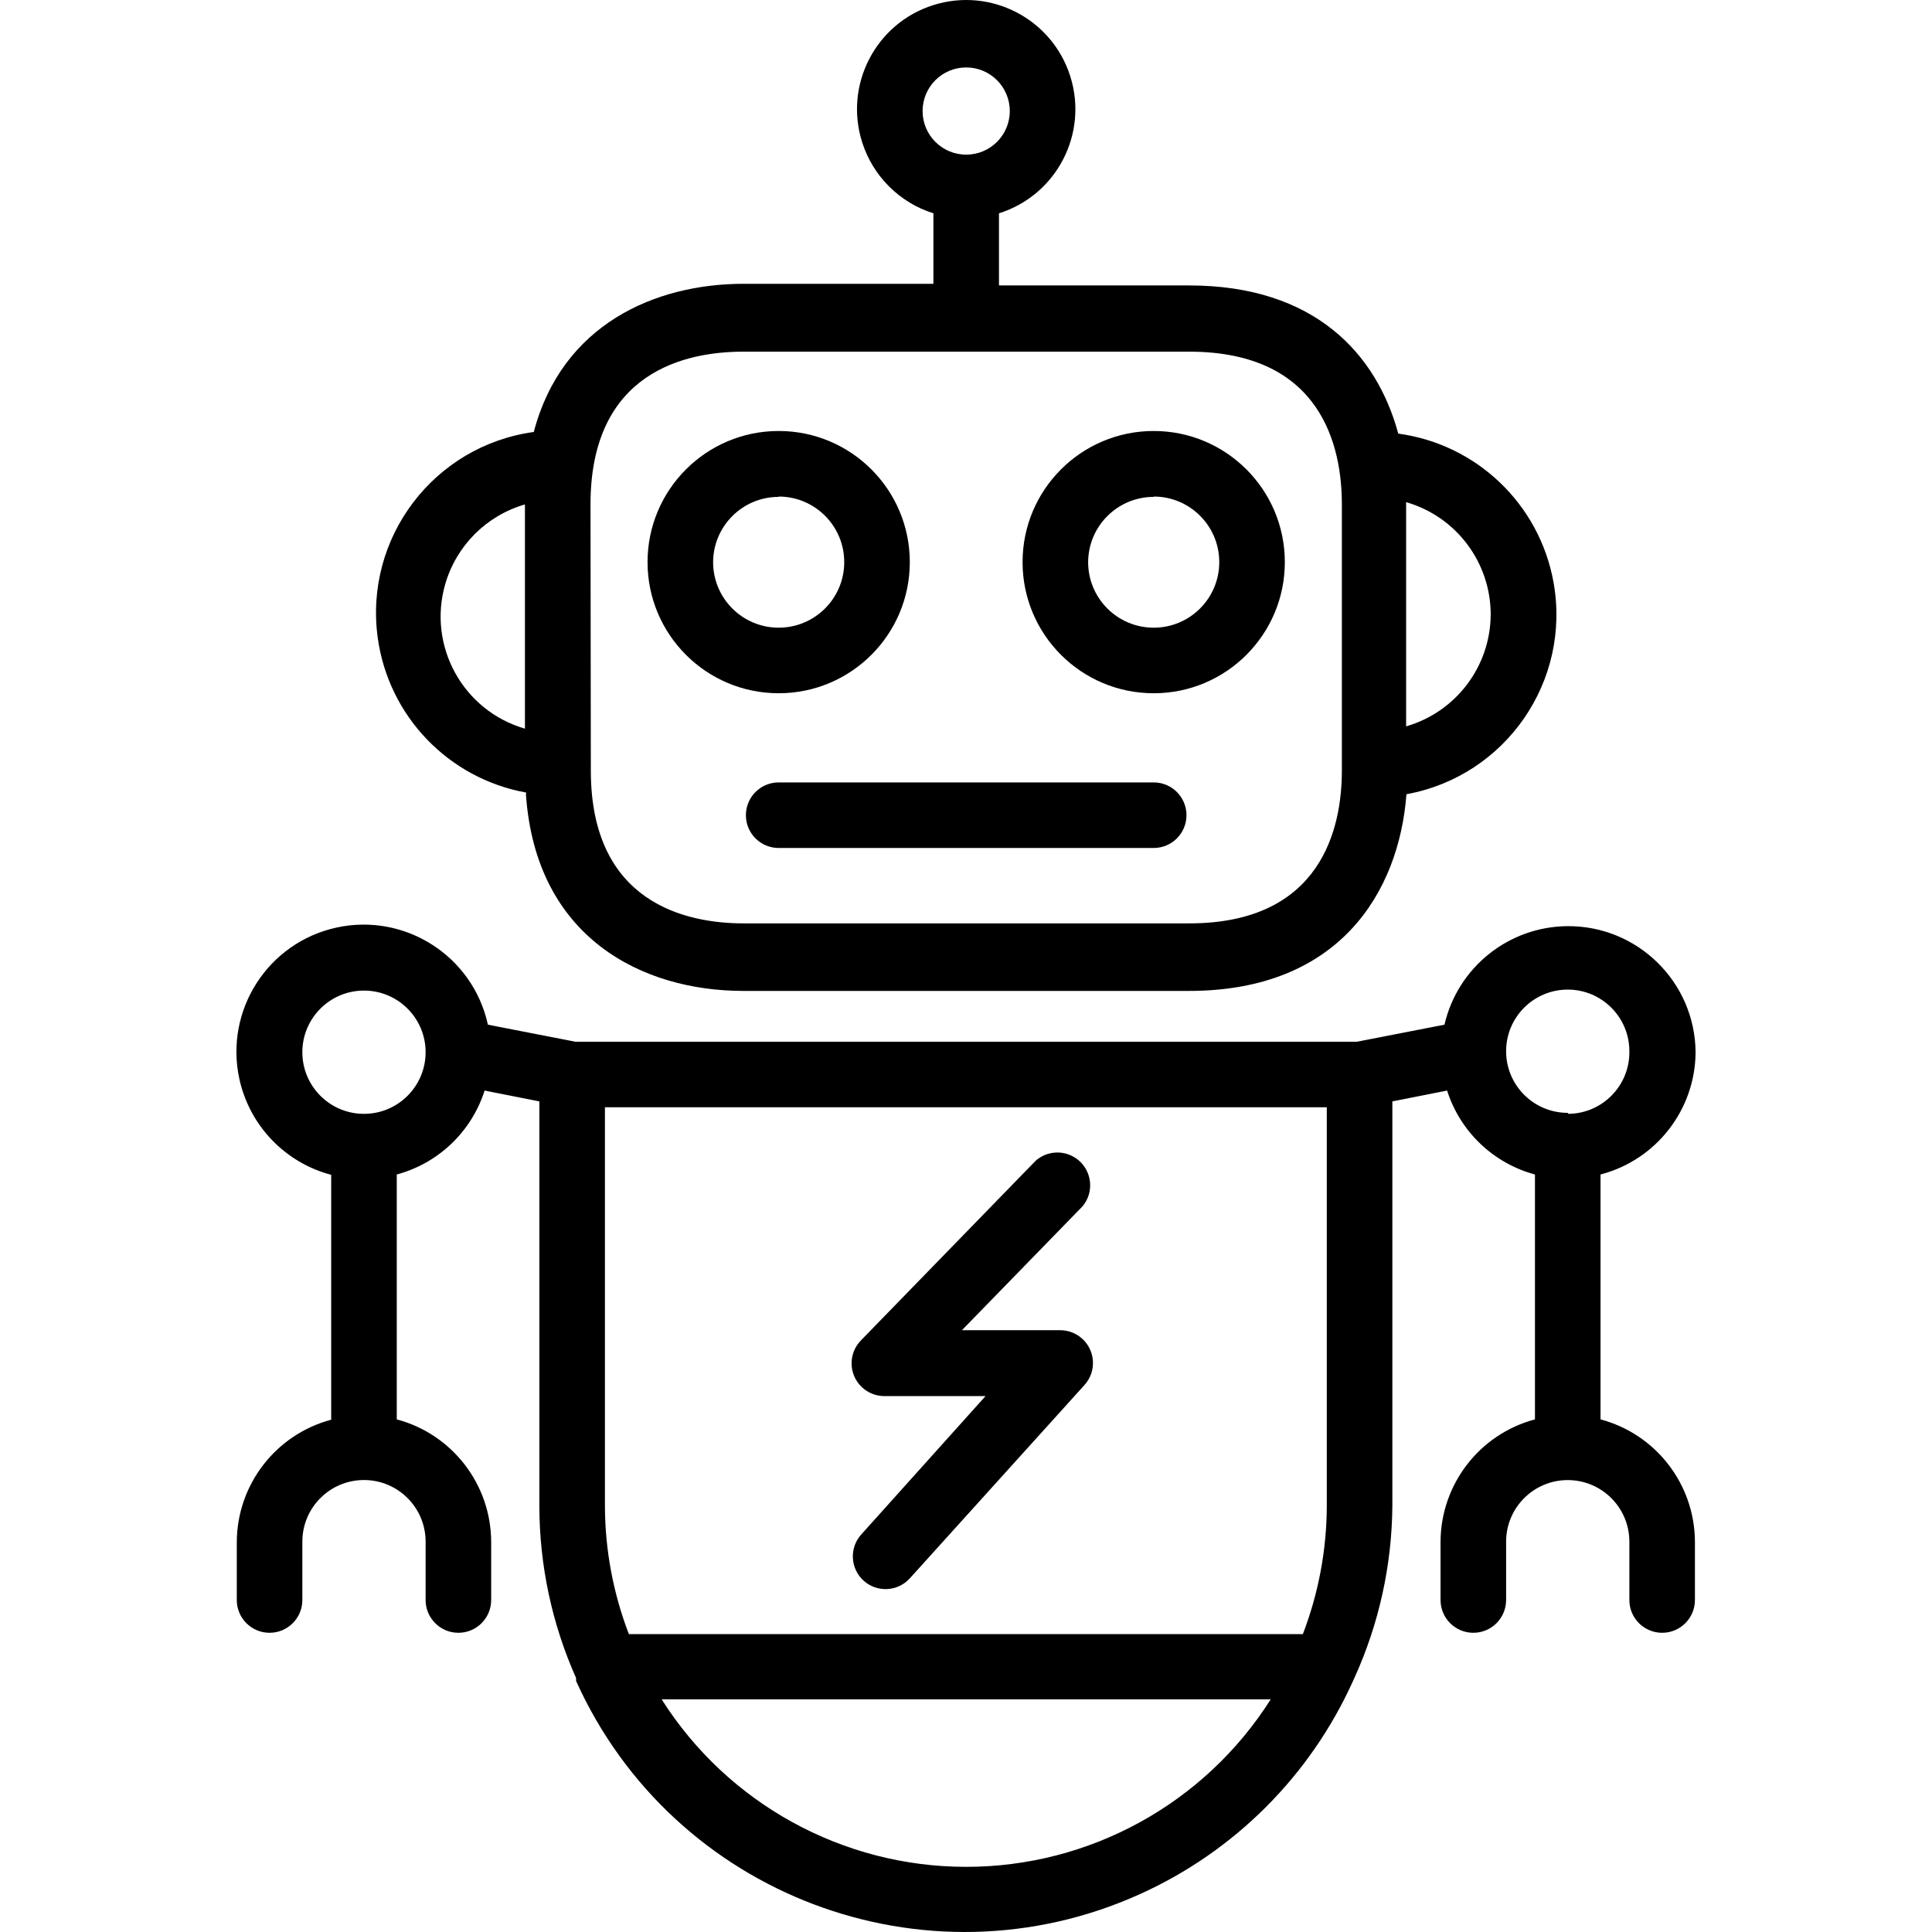
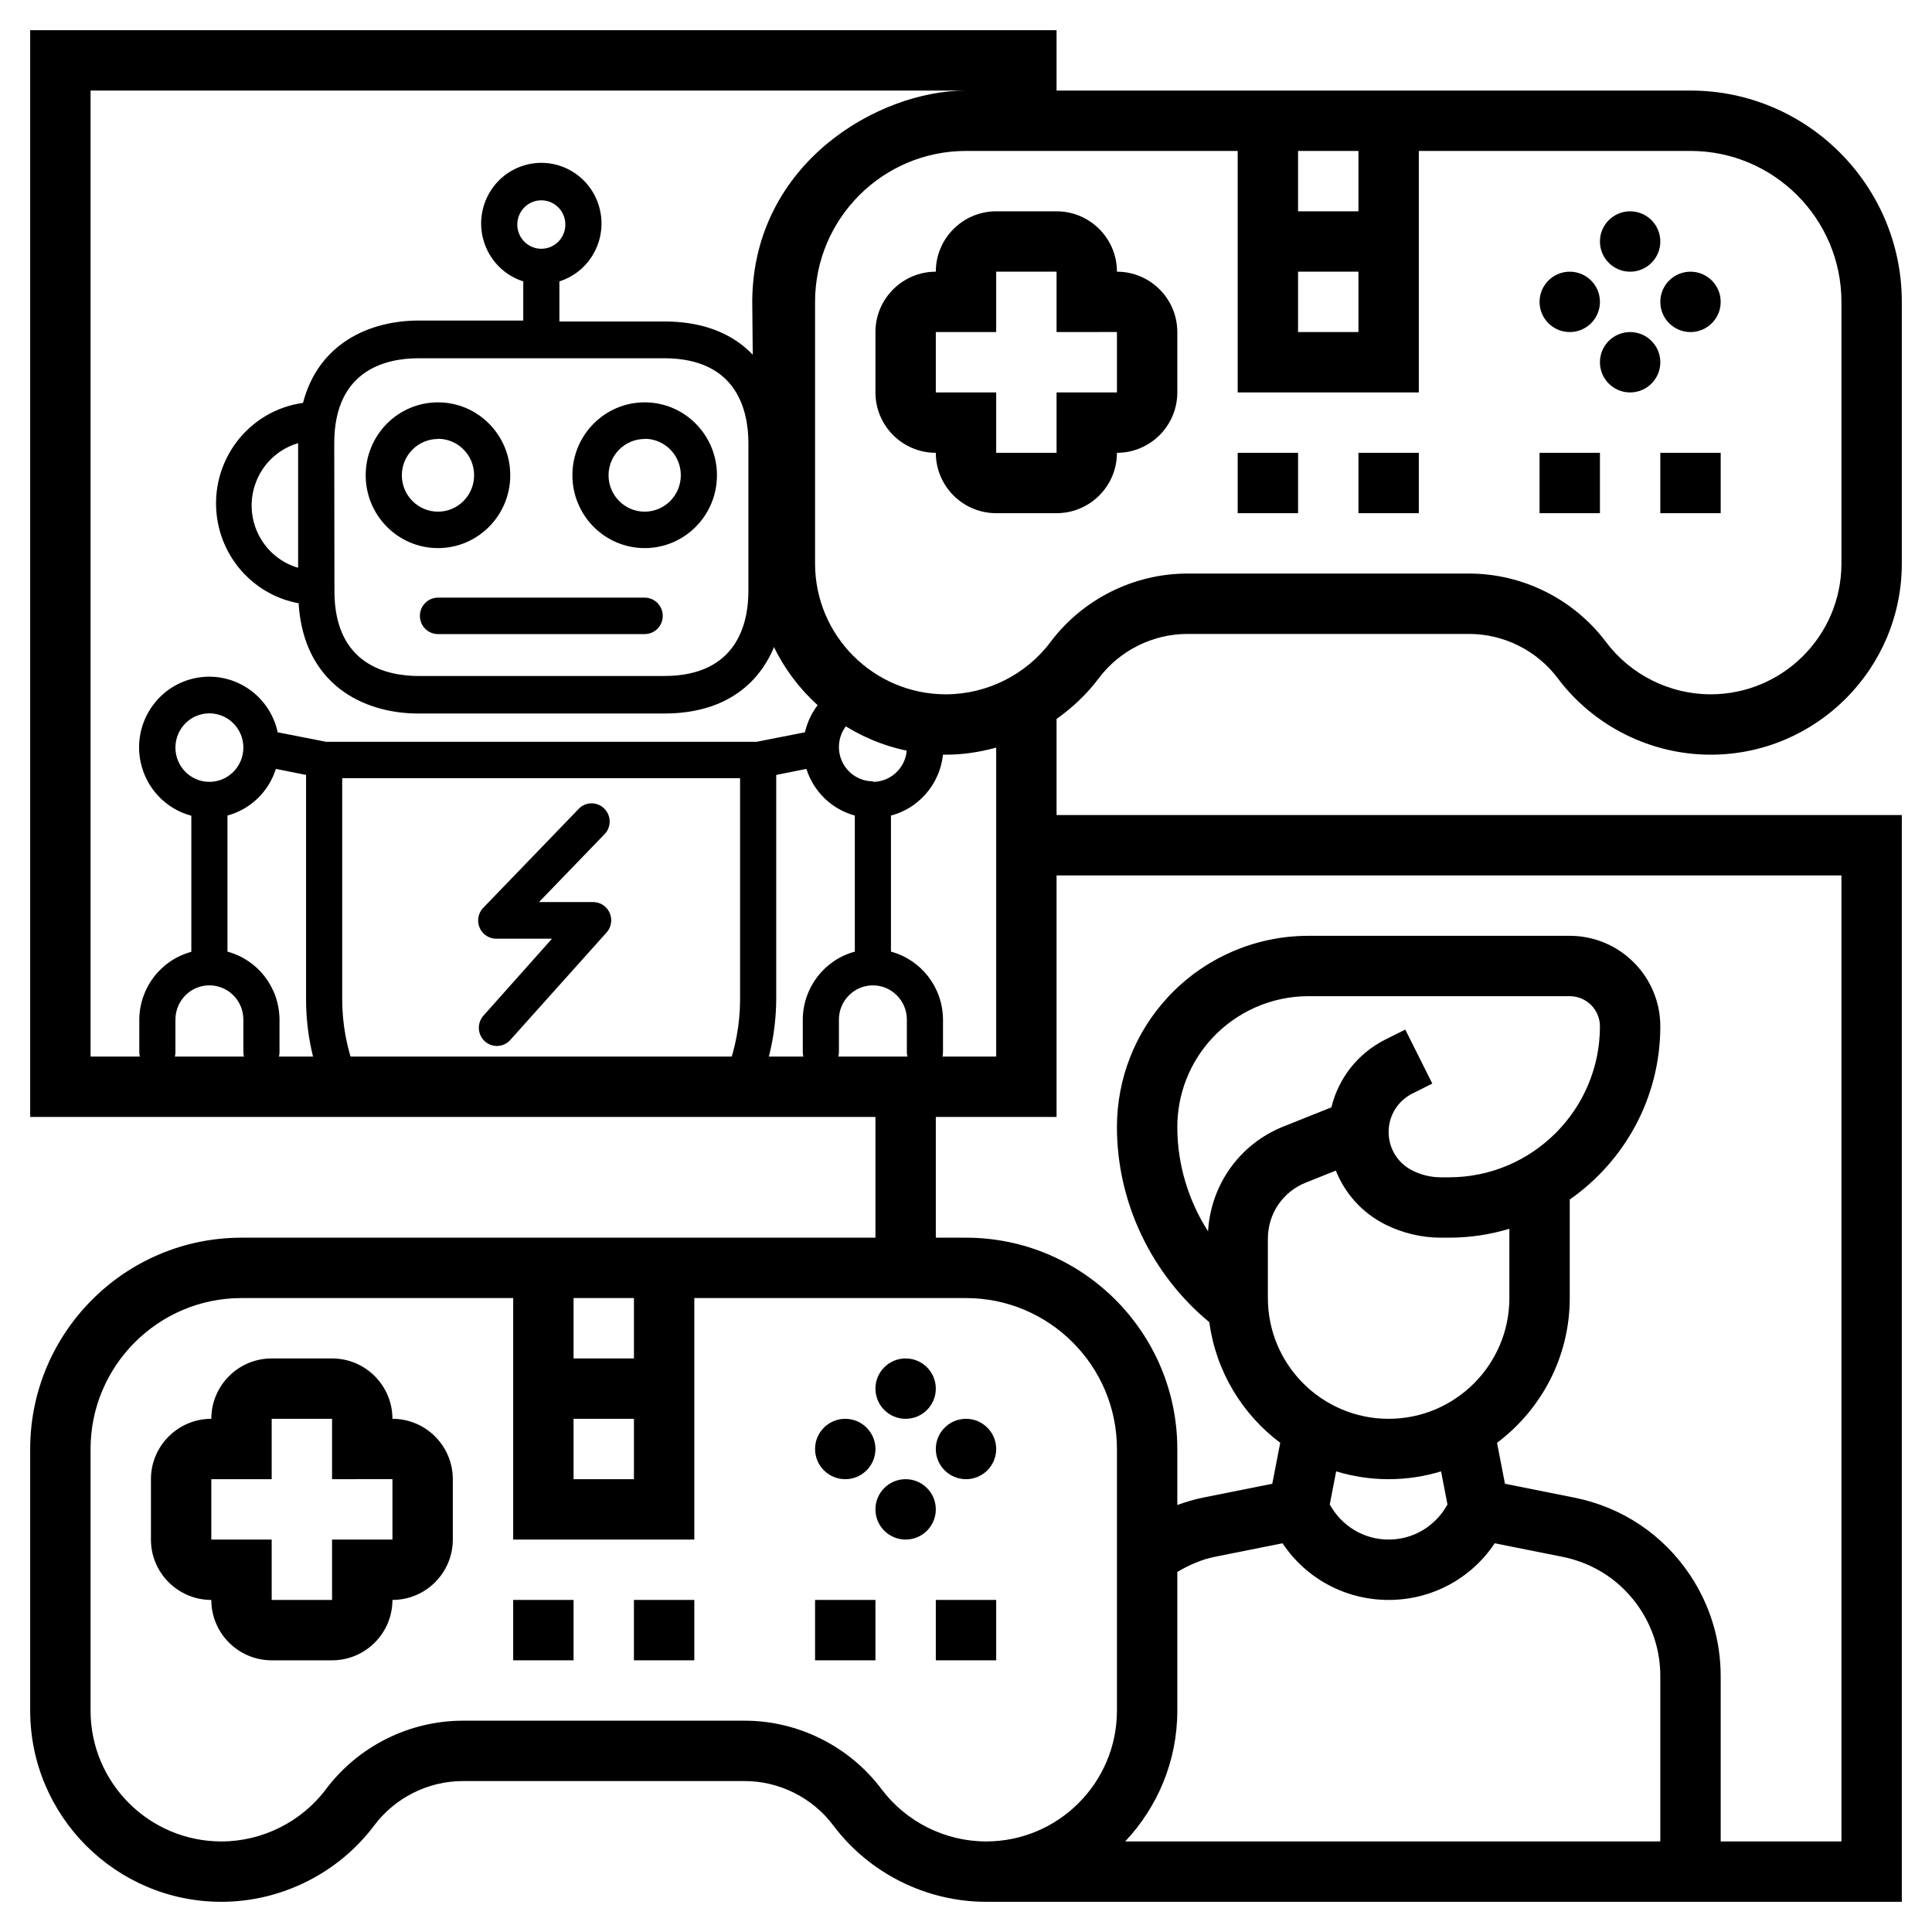
- <svg xmlns="http://www.w3.org/2000/svg" version="1.1" id="Capa_1" x="0px" y="0px" viewBox="0 0 471.477 471.477" style="enable-background:new 0 0 471.477 471.477;" xml:space="preserve">
-   <g>
-     <g>
-       <path d="M190.024,105.178c-17.673,0-32,14.327-32,32s14.327,32,32,32c17.673,0,32-14.327,32-32S207.697,105.178,190.024,105.178z     M190.024,153.178c-8.837,0-16-7.163-16-16c0.044-8.805,7.195-15.92,16-15.92v-0.08c8.837,0,16,7.163,16,16    S198.861,153.178,190.024,153.178z" />
+ <svg xmlns="http://www.w3.org/2000/svg" id="_x33_0" enable-background="new 0 0 64 64" height="512" viewBox="0 0 64 64" width="512" version="1.1">
+   <defs id="defs905">
+     <clipPath clipPathUnits="userSpaceOnUse" id="clipPath1291">
+       <path style="fill:#666666;fill-opacity:1;stroke:none;stroke-width:1.664px;stroke-linecap:butt;stroke-linejoin:miter;stroke-opacity:1" d="m 25.623,-41.184 427.252,-0.679 c -0.778,15.888 6.209,21.147 -14.449,21.092 -77.09,-0.207 -95.862,48.259 -95.346,74.136 l -0.644,135.807 c 0.327,30.331 34.341,54.723 71.348,56.099 l 36.115,0.742 -0.021,156.413 -425.313,2.625 z" id="path1293" />
+     </clipPath>
+   </defs>
+   <g id="g900">
+     <path d="m 13,47 c 0,-1.103 -0.897,-2 -2,-2 H 9 c -1.103,0 -2,0.897 -2,2 -1.103,0 -2,0.897 -2,2 v 2 c 0,1.103 0.897,2 2,2 0,1.103 0.897,2 2,2 h 2 c 1.103,0 2,-0.897 2,-2 1.103,0 2,-0.897 2,-2 v -2 c 0,-1.103 -0.897,-2 -2,-2 z m 0,4 h -2 v 2 H 9 V 51 H 7 v -2 h 2 v -2 h 2 v 2 l 2,-0.002 z" id="path862" />
+     <path d="m 17,53 h 2 v 2 h -2 z" id="path864" />
+     <path d="m 21,53 h 2 v 2 h -2 z" id="path866" />
+     <path d="m 27,53 h 2 v 2 h -2 z" id="path868" />
+     <path d="m 31,53 h 2 v 2 h -2 z" id="path870" />
+     <circle cx="30" cy="46" r="1" id="circle872" />
+     <circle cx="30" cy="50" r="1" id="circle874" />
+     <circle cx="28" cy="48" r="1" id="circle876" />
+     <circle cx="32" cy="48" r="1" id="circle878" />
+     <path d="M 37,9 C 37,7.897 36.103,7 35,7 h -2 c -1.103,0 -2,0.897 -2,2 -1.103,0 -2,0.897 -2,2 v 2 c 0,1.103 0.897,2 2,2 0,1.103 0.897,2 2,2 h 2 c 1.103,0 2,-0.897 2,-2 1.103,0 2,-0.897 2,-2 V 11 C 39,9.897 38.103,9 37,9 Z m 0,4 h -2 v 2 h -2 v -2 h -2 v -2 h 2 V 9 h 2 v 2 l 2,-0.002 z" id="path880" />
+     <path d="M 36.399,22.467 C 37.089,21.548 38.186,21 39.333,21 h 9.334 c 1.147,0 2.244,0.548 2.934,1.466 C 52.789,24.053 54.684,25 56.667,25 60.159,25 63,22.159 63,18.667 V 10 C 63,6.141 59.859,3 56,3 H 35 V 1 H 1 v 36 h 28 v 4 H 8 c -3.859,0 -7,3.141 -7,7 v 8.667 C 1,60.159 3.841,63 7.333,63 9.316,63 11.211,62.053 12.399,60.467 13.089,59.548 14.186,59 15.333,59 h 9.334 c 1.147,0 2.244,0.548 2.934,1.466 C 28.789,62.053 30.684,63 32.667,63 H 63 V 27 H 35 v -3.184 c 0.527,-0.375 1.005,-0.823 1.399,-1.349 z M 61,10 v 8.667 C 61,21.057 59.057,23 56.667,23 55.31,23 54.014,22.352 53.2,21.266 52.135,19.847 50.44,19 48.667,19 H 39.333 C 37.56,19 35.865,19.847 34.8,21.267 33.986,22.352 32.69,23 31.333,23 28.943,23 27,21.057 27,18.667 V 10 c 0,-2.757 2.243,-5 5,-5 h 9 v 8 h 6 V 5 h 9 c 2.757,0 5,2.243 5,5 z M 43,9 h 2 v 2 H 43 Z M 45,7 H 43 V 5 h 2 z M 3,35 V 3 H 32 C 29.089,3 24.965,5.403 24.919,9.953 L 25,18.667 C 25,22.159 27.841,25 31.333,25 31.902,25 32.46,24.914 33,24.765 V 35 Z m 16,12 h 2 v 2 h -2 z m 2,-2 h -2 v -2 h 2 z m 8.2,14.266 C 28.135,57.847 26.44,57 24.667,57 H 15.333 C 13.56,57 11.865,57.847 10.8,59.267 9.986,60.352 8.69,61 7.333,61 4.943,61 3,59.057 3,56.667 V 48 c 0,-2.757 2.243,-5 5,-5 h 9 v 8 h 6 v -8 h 9 c 2.757,0 5,2.243 5,5 v 8.667 C 37,59.057 35.057,61 32.667,61 31.31,61 30.014,60.352 29.2,59.266 Z M 39,56.667 v -4.595 c 0.387,-0.227 0.8,-0.412 1.239,-0.5 l 2.246,-0.449 C 43.265,52.291 44.567,53 46,53 c 1.433,0 2.735,-0.709 3.515,-1.877 l 2.246,0.449 c 1.057,0.211 1.967,0.82 2.563,1.716 C 54.766,53.952 55,54.725 55,55.522 V 61 H 37.273 C 38.341,59.866 39,58.344 39,56.667 Z M 40.018,40.789 C 39.365,39.768 39,38.569 39,37.337 39,36.243 39.408,35.199 40.149,34.397 40.969,33.509 42.131,33 43.337,33 H 52 c 0.552,0 1,0.448 1,1 0,2.757 -2.243,5 -5,5 H 47.736 C 47.408,39 47.081,38.923 46.789,38.776 46.303,38.533 46,38.044 46,37.5 c 0,-0.544 0.303,-1.033 0.789,-1.276 l 0.658,-0.329 -0.895,-1.789 -0.658,0.329 c -0.917,0.458 -1.555,1.283 -1.79,2.247 l -1.59,0.636 c -1.45,0.579 -2.403,1.927 -2.496,3.471 z M 42,41.031 c 0,-0.822 0.493,-1.552 1.257,-1.856 l 0.994,-0.397 c 0.305,0.763 0.876,1.404 1.643,1.787 C 46.462,40.85 47.099,41 47.736,41 H 48 c 0.695,0 1.366,-0.105 2,-0.295 v 2.294 C 50,45.205 48.206,47 46,47 43.794,47 42,45.206 42,43 Z M 46,49 c 0.604,0 1.187,-0.092 1.737,-0.259 l 0.212,1.096 C 47.556,50.553 46.822,51 46,51 45.178,51 44.444,50.553 44.05,49.837 l 0.212,-1.096 C 44.813,48.908 45.396,49 46,49 Z M 61,29 v 32 h -4 v -5.478 c 0,-1.193 -0.351,-2.35 -1.013,-3.343 -0.892,-1.341 -2.254,-2.252 -3.834,-2.568 l -2.299,-0.46 -0.263,-1.356 C 51.05,46.699 52,44.96 52,42.999 v -3.263 c 1.811,-1.267 3,-3.364 3,-5.736 0,-1.654 -1.346,-3 -3,-3 h -8.663 c -1.763,0 -3.46,0.743 -4.656,2.039 C 37.597,34.213 37,35.738 37,37.337 c 0,2.494 1.143,4.879 3.06,6.462 0.219,1.63 1.092,3.052 2.349,3.996 l -0.263,1.356 -2.298,0.46 C 39.56,49.668 39.278,49.755 39,49.855 V 48 c 0,-3.859 -3.141,-7 -7,-7 h -1 v -4 h 4 v -8 z" id="path882" />
+     <path d="m 41,15 h 2 v 2 h -2 z" id="path884" />
+     <path d="m 45,15 h 2 v 2 h -2 z" id="path886" />
+     <path d="m 51,15 h 2 v 2 h -2 z" id="path888" />
+     <path d="m 55,15 h 2 v 2 h -2 z" id="path890" />
+     <circle cx="54" cy="8" r="1" id="circle892" />
+     <circle cx="54" cy="12" r="1" id="circle894" />
+     <circle cx="52" cy="10" r="1" id="circle896" />
+     <circle cx="56" cy="10" r="1" id="circle898" />
+   </g>
+   <g id="g1088" transform="matrix(0.07481961,0,0,0.07543869,0.2908425,5.394004)" clip-path="url(#clipPath1291)">
+     <g id="g986">
+       <g id="g984">
+         <path id="path982" d="m 190.024,105.178 c -17.673,0 -32,14.327 -32,32 0,17.673 14.327,32 32,32 17.673,0 32,-14.327 32,-32 0,-17.673 -14.327,-32 -32,-32 z m 0,48 c -8.837,0 -16,-7.163 -16,-16 0.044,-8.805 7.195,-15.92 16,-15.92 v -0.08 c 8.837,0 16,7.163 16,16 0,8.837 -7.163,16 -16,16 z" />
+       </g>
    </g>
+     <g id="g992">
+       <g id="g990">
+         <path id="path988" d="m 281.544,105.178 c -17.673,0 -32,14.327 -32,32 0,17.673 14.327,32 32,32 17.673,0 32,-14.327 32,-32 0,-17.673 -14.327,-32 -32,-32 z m 0,48 c -8.837,0 -16,-7.163 -16,-16 0.044,-8.805 7.195,-15.92 16,-15.92 v -0.08 c 8.837,0 16,7.163 16,16 0,8.837 -7.163,16 -16,16 z" />
+       </g>
+     </g>
+     <g id="g998">
+       <g id="g996">
+         <path id="path994" d="m 379.097,142.007 c -3.452,-18.993 -18.742,-33.603 -37.872,-36.189 -5.28,-19.52 -20.48,-36.16 -51.04,-36.16 h -46.4 v -17.6 c 14.034,-4.418 21.829,-19.377 17.41,-33.41 -4.418,-14.034 -19.377,-21.829 -33.41,-17.41 -14.034,4.418 -21.829,19.377 -17.41,33.41 2.613,8.298 9.112,14.798 17.41,17.41 v 17.2 h -46.32 c -21.6,0 -44.32,9.92 -51.2,36.16 -24.381,3.347 -41.433,25.825 -38.086,50.206 2.624,19.117 17.255,34.372 36.246,37.794 l -0.08,0.4 c 2.4,35.12 28.48,48 53.04,48 h 108.8 c 36.56,0 51.2,-24 53.04,-48 24.212,-4.402 40.273,-27.598 35.872,-51.811 z m -250.993,35.811 c -15.11,-4.368 -23.819,-20.158 -19.452,-35.268 2.715,-9.393 10.059,-16.737 19.452,-19.452 z m 97.04,-150.72 c 0,-5.876 4.764,-10.64 10.64,-10.64 5.876,0 10.64,4.764 10.64,10.64 0,5.876 -4.764,10.64 -10.64,10.64 -5.876,0 -10.64,-4.764 -10.64,-10.64 z m 102.32,160.96 c 0,13.92 -4.88,37.28 -37.28,37.28 h -108.72 c -13.92,0 -37.28,-4.88 -37.28,-37.28 l -0.08,-64.96 c 0,-32.48 23.36,-37.28 37.28,-37.28 h 108.8 c 32.48,0 37.28,23.36 37.28,37.28 z m 15.68,-10.8 v -54.72 c 12.196,3.52 20.604,14.667 20.64,27.36 -0.036,12.693 -8.444,23.84 -20.64,27.36 z" />
+       </g>
+     </g>
+     <g id="g1004">
+       <g id="g1002">
+         <path id="path1000" d="m 281.544,190.938 h -91.52 c -4.418,0 -8,3.582 -8,8 0,4.418 3.582,8 8,8 h 91.52 c 4.418,0 8,-3.582 8,-8 0,-4.418 -3.582,-8 -8,-8 z" />
+       </g>
+     </g>
+     <g id="g1010">
+       <g id="g1008">
+         <path id="path1006" d="m 413.784,256.778 v 0 c -0.153,-17.142 -14.173,-30.915 -31.315,-30.762 -14.344,0.128 -26.732,10.067 -29.965,24.042 l -21.36,4.16 h -190.72 l -21.36,-4.16 C 115.404,233.31 98.861,222.7 82.113,226.36 c -16.748,3.66 -27.358,20.203 -23.698,36.951 2.488,11.384 11.141,20.416 22.409,23.388 v 59.76 c -13.533,3.61 -22.972,15.834 -23.04,29.84 v 14.16 c 0,4.418 3.582,8 8,8 4.418,0 8,-3.582 8,-8 v -14.24 c 0,-8.306 6.734,-15.04 15.04,-15.04 8.306,0 15.04,6.734 15.04,15.04 v 14.24 c 0,4.418 3.582,8 8,8 4.418,0 8,-3.582 8,-8 v -14.24 c -0.068,-14.006 -9.507,-26.23 -23.04,-29.84 v -59.76 c 10.163,-2.738 18.239,-10.453 21.44,-20.48 l 13.36,2.64 v 98.72 c 0.016,14.473 3.068,28.781 8.96,42 v 0.72 c 23.619,52.357 85.21,75.653 137.566,52.034 23.106,-10.424 41.61,-28.927 52.034,-52.034 l 0.4,-0.88 c 5.955,-13.151 9.089,-27.404 9.2,-41.84 v -98.72 l 13.36,-2.64 c 3.201,10.027 11.277,17.742 21.44,20.48 v 59.76 c -13.533,3.61 -22.972,15.834 -23.04,29.84 v 14.24 c 0,4.418 3.582,8 8,8 4.418,0 8,-3.582 8,-8 v -14.24 c 0.008,-8.306 6.748,-15.034 15.054,-15.026 8.295,0.008 15.018,6.731 15.026,15.026 v 14.24 c 0,4.418 3.582,8 8,8 4.418,0 8,-3.582 8,-8 v -14.24 c -0.068,-14.006 -9.507,-26.23 -23.04,-29.84 v -59.76 c 13.596,-3.55 23.112,-15.79 23.2,-29.841 z m -324.96,15.04 c -8.306,0 -15.04,-6.734 -15.04,-15.04 0,-8.306 6.734,-15.04 15.04,-15.04 8.306,0 15.04,6.734 15.04,15.04 0,8.306 -6.734,15.04 -15.04,15.04 z m 146.96,183.76 c -30.139,-10e-4 -58.182,-15.425 -74.32,-40.88 h 148.64 c -16.138,25.454 -44.181,40.879 -74.32,40.88 z m 88,-88 c -0.039,10.668 -2.018,21.24 -5.84,31.2 h -164.48 c -3.822,-9.96 -5.801,-20.532 -5.84,-31.2 v -97.36 h 176.16 z m 59.043,-95.762 c -0.028,0 -0.055,0.001 -0.083,0.001 l -0.16,-0.24 c -8.306,0 -15.04,-6.734 -15.04,-15.04 0,-8.306 6.734,-15.04 15.04,-15.04 8.306,0 15.04,6.734 15.04,15.04 0.133,8.306 -6.492,15.146 -14.797,15.279 z" />
+       </g>
+     </g>
+     <g id="g1016">
+       <g id="g1014">
+         <path id="path1012" d="m 264.085,326.679 c -1.465,-1.322 -3.367,-2.056 -5.341,-2.061 h -24 l 29.44,-30.24 c 2.83,-3.393 2.375,-8.437 -1.018,-11.268 -3.034,-2.531 -7.461,-2.468 -10.422,0.148 l -42.64,43.84 c -3.093,3.155 -3.042,8.22 0.113,11.313 1.507,1.477 3.537,2.299 5.647,2.287 h 24.64 l -30.32,33.76 c -2.952,3.272 -2.702,8.316 0.56,11.28 v 0 c 3.272,2.952 8.316,2.702 11.28,-0.56 l 42.64,-47.2 c 2.96,-3.28 2.701,-8.339 -0.579,-11.299 z" />
+       </g>
+     </g>
+     <g id="g1018">
+ </g>
+     <g id="g1020">
+ </g>
+     <g id="g1022">
+ </g>
+     <g id="g1024">
+ </g>
+     <g id="g1026">
+ </g>
+     <g id="g1028">
+ </g>
+     <g id="g1030">
+ </g>
+     <g id="g1032">
+ </g>
+     <g id="g1034">
+ </g>
+     <g id="g1036">
+ </g>
+     <g id="g1038">
+ </g>
+     <g id="g1040">
+ </g>
+     <g id="g1042">
+ </g>
+     <g id="g1044">
+ </g>
+     <g id="g1046">
+ </g>
  </g>
-   <g>
-     <g>
-       <path d="M281.544,105.178c-17.673,0-32,14.327-32,32s14.327,32,32,32c17.673,0,32-14.327,32-32S299.217,105.178,281.544,105.178z     M281.544,153.178c-8.837,0-16-7.163-16-16c0.044-8.805,7.195-15.92,16-15.92v-0.08c8.837,0,16,7.163,16,16    S290.381,153.178,281.544,153.178z" />
-     </g>
-   </g>
-   <g>
-     <g>
-       <path d="M379.097,142.007c-3.452-18.993-18.742-33.603-37.872-36.189c-5.28-19.52-20.48-36.16-51.04-36.16h-46.4v-17.6    c14.034-4.418,21.829-19.377,17.41-33.41c-4.418-14.034-19.377-21.829-33.41-17.41c-14.034,4.418-21.829,19.377-17.41,33.41    c2.613,8.298,9.112,14.798,17.41,17.41v17.2h-46.32c-21.6,0-44.32,9.92-51.2,36.16c-24.381,3.347-41.433,25.825-38.086,50.206    c2.624,19.117,17.255,34.372,36.246,37.794l-0.08,0.4c2.4,35.12,28.48,48,53.04,48h108.8c36.56,0,51.2-24,53.04-48    C367.437,189.416,383.498,166.22,379.097,142.007z M128.104,177.818c-15.11-4.368-23.819-20.158-19.452-35.268    c2.715-9.393,10.059-16.737,19.452-19.452V177.818z M225.144,27.098c0-5.876,4.764-10.64,10.64-10.64    c5.876,0,10.64,4.764,10.64,10.64c0,5.876-4.764,10.64-10.64,10.64C229.908,37.738,225.144,32.974,225.144,27.098z     M327.464,188.058c0,13.92-4.88,37.28-37.28,37.28h-108.72c-13.92,0-37.28-4.88-37.28-37.28l-0.08-64.96    c0-32.48,23.36-37.28,37.28-37.28h108.8c32.48,0,37.28,23.36,37.28,37.28V188.058z M343.144,177.258v-54.72    c12.196,3.52,20.604,14.667,20.64,27.36C363.748,162.591,355.34,173.738,343.144,177.258z" />
-     </g>
-   </g>
-   <g>
-     <g>
-       <path d="M281.544,190.938h-91.52c-4.418,0-8,3.582-8,8s3.582,8,8,8h91.52c4.418,0,8-3.582,8-8S285.962,190.938,281.544,190.938z" />
-     </g>
-   </g>
-   <g>
-     <g>
-       <path d="M413.784,256.778L413.784,256.778c-0.153-17.142-14.173-30.915-31.315-30.762c-14.344,0.128-26.732,10.067-29.965,24.042    l-21.36,4.16h-190.72l-21.36-4.16c-3.66-16.748-20.203-27.358-36.951-23.698c-16.748,3.66-27.358,20.203-23.698,36.951    c2.488,11.384,11.141,20.416,22.409,23.388v59.76c-13.533,3.61-22.972,15.834-23.04,29.84v14.16c0,4.418,3.582,8,8,8s8-3.582,8-8    v-14.24c0-8.306,6.734-15.04,15.04-15.04c8.306,0,15.04,6.734,15.04,15.04v14.24c0,4.418,3.582,8,8,8c4.418,0,8-3.582,8-8v-14.24    c-0.068-14.006-9.507-26.23-23.04-29.84v-59.76c10.163-2.738,18.239-10.453,21.44-20.48l13.36,2.64v98.72    c0.016,14.473,3.068,28.781,8.96,42v0.72c23.619,52.357,85.21,75.653,137.566,52.034c23.106-10.424,41.61-28.927,52.034-52.034    l0.4-0.88c5.955-13.151,9.089-27.404,9.2-41.84v-98.72l13.36-2.64c3.201,10.027,11.277,17.742,21.44,20.48v59.76    c-13.533,3.61-22.972,15.834-23.04,29.84v14.24c0,4.418,3.582,8,8,8s8-3.582,8-8v-14.24c0.008-8.306,6.748-15.034,15.054-15.026    c8.295,0.008,15.018,6.731,15.026,15.026v14.24c0,4.418,3.582,8,8,8s8-3.582,8-8v-14.24c-0.068-14.006-9.507-26.23-23.04-29.84    v-59.76C404.18,283.069,413.696,270.829,413.784,256.778z M88.824,271.818c-8.306,0-15.04-6.734-15.04-15.04    c0-8.306,6.734-15.04,15.04-15.04c8.306,0,15.04,6.734,15.04,15.04C103.864,265.084,97.13,271.818,88.824,271.818z     M235.784,455.578c-30.139-0.001-58.182-15.425-74.32-40.88h148.64C293.966,440.152,265.923,455.577,235.784,455.578z     M323.784,367.578c-0.039,10.668-2.018,21.24-5.84,31.2h-164.48c-3.822-9.96-5.801-20.532-5.84-31.2v-97.36h176.16V367.578z     M382.827,271.816c-0.028,0-0.055,0.001-0.083,0.001l-0.16-0.24c-8.306,0-15.04-6.734-15.04-15.04    c0-8.306,6.734-15.04,15.04-15.04c8.306,0,15.04,6.734,15.04,15.04C397.757,264.843,391.132,271.683,382.827,271.816z" />
-     </g>
-   </g>
-   <g>
-     <g>
-       <path d="M264.085,326.679c-1.465-1.322-3.367-2.056-5.341-2.061h-24l29.44-30.24c2.83-3.393,2.375-8.437-1.018-11.268    c-3.034-2.531-7.461-2.468-10.422,0.148l-42.64,43.84c-3.093,3.155-3.042,8.22,0.113,11.313c1.507,1.477,3.537,2.299,5.647,2.287    h24.64l-30.32,33.76c-2.952,3.272-2.702,8.316,0.56,11.28h0c3.272,2.952,8.316,2.702,11.28-0.56l42.64-47.2    C267.624,334.698,267.365,329.639,264.085,326.679z" />
-     </g>
-   </g>
-   <g>
- </g>
-   <g>
- </g>
-   <g>
- </g>
-   <g>
- </g>
-   <g>
- </g>
-   <g>
- </g>
-   <g>
- </g>
-   <g>
- </g>
-   <g>
- </g>
-   <g>
- </g>
-   <g>
- </g>
-   <g>
- </g>
-   <g>
- </g>
-   <g>
- </g>
-   <g>
- </g>
</svg>
